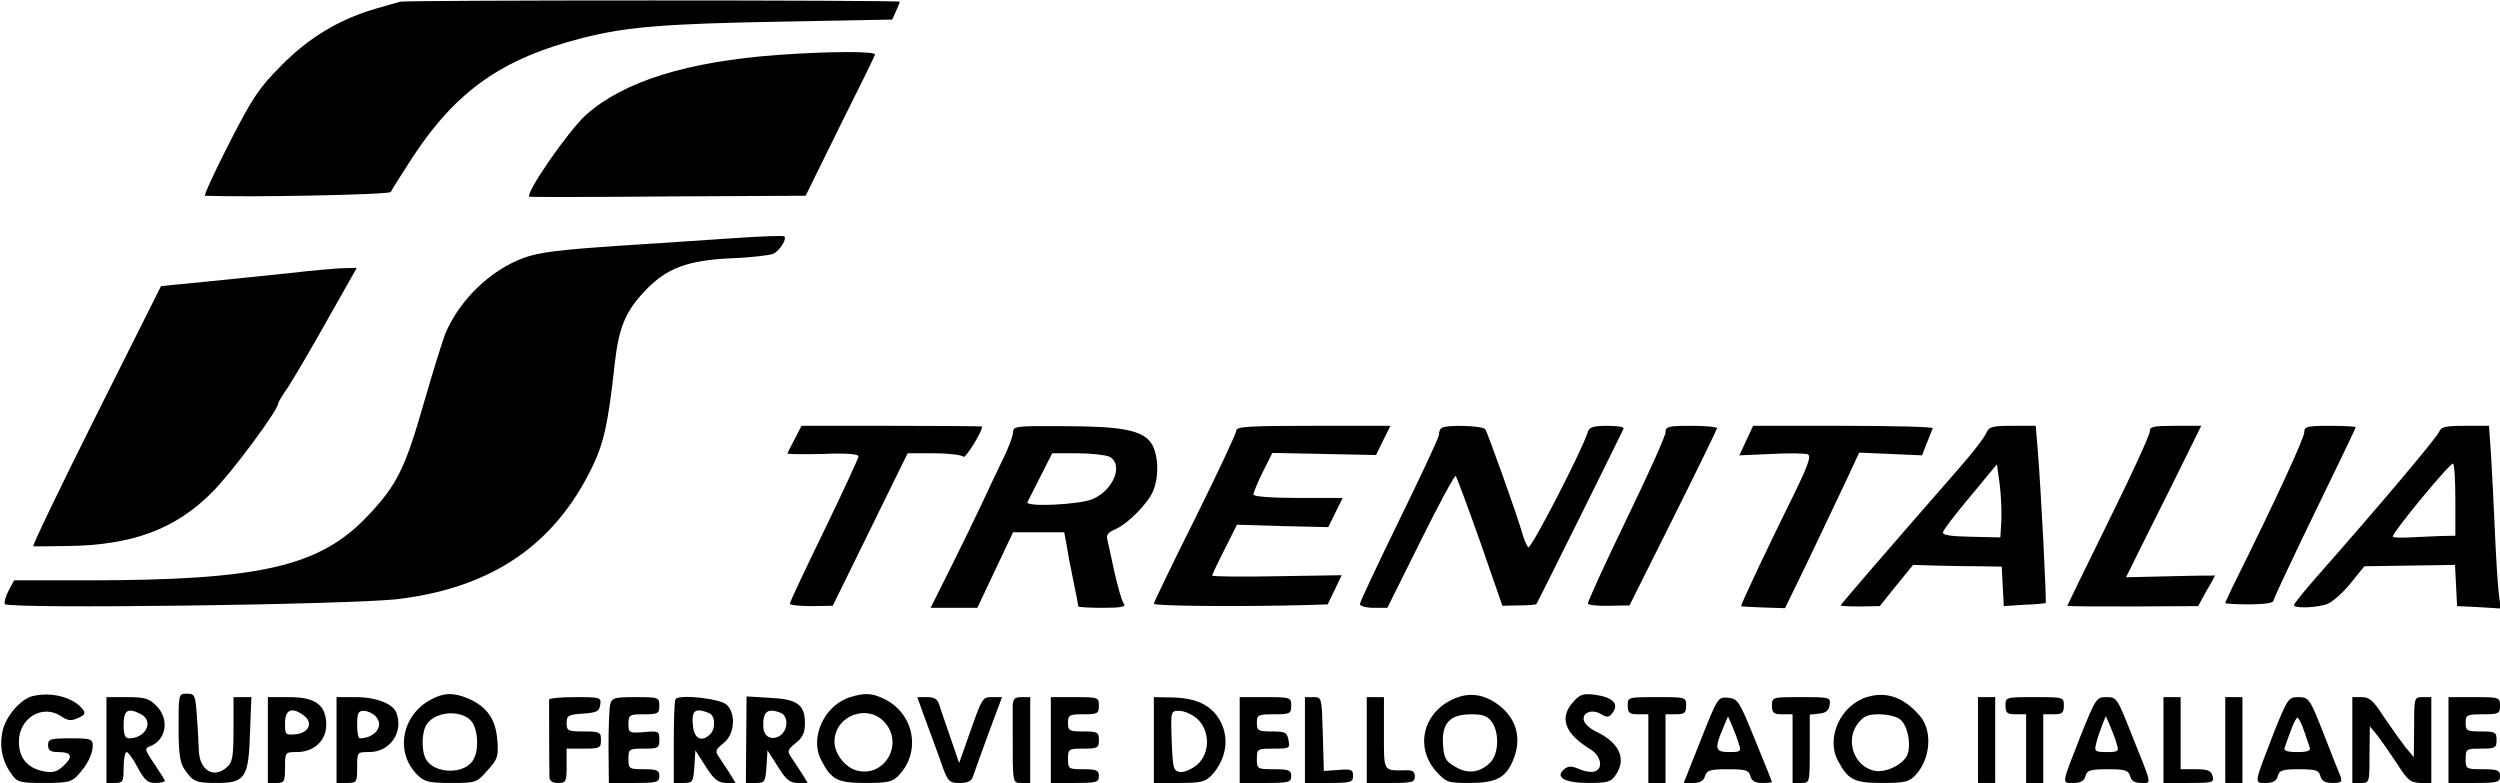
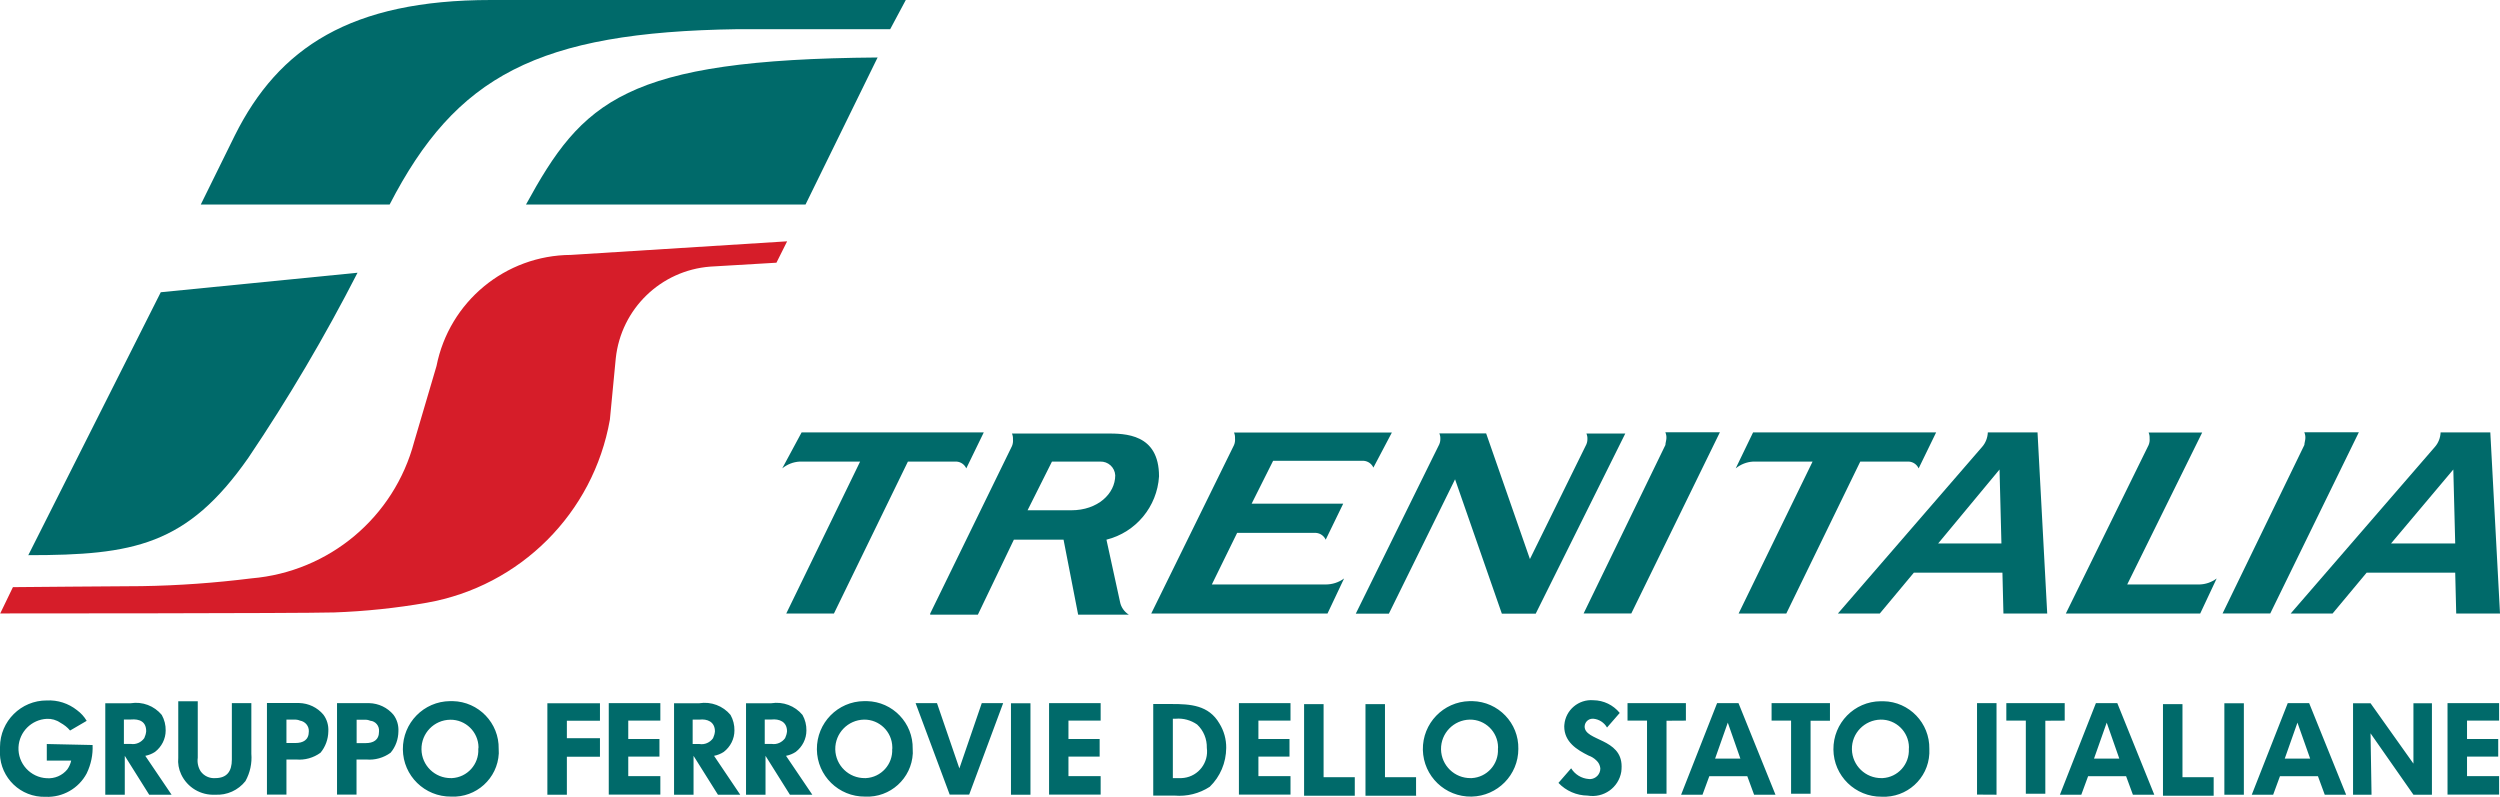
- <svg xmlns="http://www.w3.org/2000/svg" version="1.0" width="728pt" height="228pt" viewBox="0 0 728 228" preserveAspectRatio="xMidYMid meet">
-   <g transform="translate(0,228) scale(0.1,-0.1)" fill="#000000" stroke="none">
-     <path d="M1165 2275 c-5 -1 -37 -11 -70 -20 -106 -31 -194 -83 -275 -165 -66 -66 -85 -95 -153 -228 -43 -84 -74 -152 -70 -152 129 -5 539 3 541 11 2 5 31 51 64 102 127 193 261 287 493 346 129 33 240 42 582 48 l321 6 11 24 c6 13 11 26 11 28 0 5 -1439 5 -1455 0z" />
-     <path d="M2265 2120 c-263 -19 -449 -77 -558 -174 -53 -48 -180 -232 -165 -239 2 -1 183 -1 403 1 l401 2 99 201 c55 110 102 205 103 210 4 10 -131 10 -283 -1z" />
-     <path d="M2160 1588 c-63 -4 -220 -15 -347 -23 -183 -12 -245 -20 -288 -36 -98 -36 -187 -123 -228 -220 -8 -20 -36 -110 -62 -200 -55 -192 -78 -240 -163 -330 -140 -149 -312 -189 -822 -189 l-209 0 -16 -30 c-9 -17 -13 -34 -11 -39 10 -15 1017 -2 1149 15 272 34 453 159 562 385 34 71 46 126 65 299 12 108 32 155 92 217 61 63 122 85 248 91 58 2 113 9 122 13 21 11 41 46 31 51 -5 2 -60 0 -123 -4z" />
-     <path d="M845 1485 c-60 -6 -170 -18 -243 -25 l-133 -13 -190 -379 c-104 -208 -186 -378 -182 -379 5 0 49 0 98 1 190 2 317 49 424 158 57 57 191 238 191 257 0 4 13 25 29 48 15 23 67 111 114 195 l86 152 -42 -1 c-23 -1 -91 -7 -152 -14z" />
-     <path d="M2315 1003 c-11 -21 -21 -40 -22 -43 -2 -3 44 -3 102 -2 68 3 105 0 105 -7 0 -5 -45 -102 -100 -216 -55 -113 -100 -208 -100 -213 0 -4 28 -7 63 -7 l62 1 109 222 109 222 78 0 c43 0 81 -5 84 -10 5 -8 55 72 55 88 0 1 -118 2 -263 2 l-263 0 -19 -37z" />
-     <path d="M2950 1021 c0 -10 -13 -45 -29 -77 -16 -33 -43 -90 -61 -129 -18 -38 -59 -123 -91 -187 l-59 -118 68 0 68 0 52 110 52 110 74 0 75 0 7 -37 c3 -21 12 -69 20 -106 8 -38 14 -70 14 -73 0 -2 32 -4 71 -4 56 0 69 3 61 13 -5 6 -17 48 -27 92 -9 44 -19 87 -21 96 -3 11 5 20 24 28 37 16 98 78 111 114 18 46 13 111 -9 140 -28 35 -87 46 -258 46 -133 1 -142 0 -142 -18z m281 -71 c42 -23 11 -99 -51 -124 -41 -16 -195 -23 -188 -8 2 4 19 37 38 75 l34 67 74 0 c40 0 82 -5 93 -10z" />
-     <path d="M3600 1026 c0 -8 -54 -123 -120 -256 -66 -132 -120 -244 -120 -248 0 -7 248 -9 441 -4 l65 2 21 43 20 42 -188 -3 c-104 -2 -189 -1 -189 2 0 3 16 37 36 76 l36 72 133 -4 133 -3 21 43 21 42 -130 0 c-78 0 -130 4 -130 10 0 5 12 35 27 65 l28 56 151 -3 151 -3 21 43 21 42 -225 0 c-187 0 -224 -2 -224 -14z" />
-     <path d="M4197 1033 c-4 -3 -7 -12 -7 -20 0 -7 -52 -118 -115 -247 -63 -129 -115 -239 -115 -245 0 -6 18 -11 40 -11 l40 0 97 195 c53 107 99 192 102 189 3 -3 35 -89 71 -191 l65 -187 48 1 c26 0 49 2 51 4 3 3 245 491 254 511 2 5 -19 8 -47 8 -41 0 -53 -4 -57 -17 -15 -51 -166 -344 -174 -337 -4 5 -13 25 -18 44 -14 49 -99 288 -107 300 -7 11 -118 14 -128 3z" />
-     <path d="M4850 1021 c0 -11 -52 -126 -115 -256 -63 -130 -113 -240 -111 -243 2 -4 30 -7 63 -6 l58 1 127 254 c70 140 127 257 128 262 0 4 -34 7 -75 7 -67 0 -75 -2 -75 -19z" />
-     <path d="M5085 997 l-20 -43 92 4 c51 3 99 2 107 -1 12 -5 0 -36 -56 -149 -63 -127 -138 -287 -138 -293 0 -1 29 -3 64 -4 l64 -2 67 138 c36 76 85 178 108 227 l41 88 92 -4 91 -4 14 36 c8 19 15 38 17 43 2 4 -115 7 -260 7 l-263 0 -20 -43z" />
-     <path d="M5783 1017 c-6 -13 -40 -57 -76 -98 -215 -246 -347 -399 -347 -402 0 -2 26 -3 57 -3 l57 1 48 60 49 60 67 -2 c37 -1 95 -2 129 -2 l62 -1 3 -57 3 -58 60 4 c33 1 61 4 62 5 3 3 -14 337 -23 444 l-6 72 -67 0 c-61 0 -69 -2 -78 -23z m45 -252 l-3 -50 -85 2 c-61 1 -84 5 -82 13 1 7 37 54 80 105 l77 93 8 -57 c4 -31 6 -78 5 -106z" />
-     <path d="M6260 1023 c0 -10 -54 -128 -120 -261 -66 -134 -120 -245 -120 -246 0 -2 86 -2 190 -2 l191 1 24 44 c14 23 25 44 25 45 0 0 -58 0 -129 -2 l-130 -3 66 133 c37 73 86 172 110 221 l43 87 -75 0 c-65 0 -75 -2 -75 -17z" />
-     <path d="M6710 1021 c0 -16 -83 -197 -194 -420 -20 -40 -36 -75 -36 -77 0 -2 32 -4 70 -4 39 0 70 4 70 10 0 5 54 120 120 256 66 135 120 248 120 250 0 2 -34 4 -75 4 -67 0 -75 -2 -75 -19z" />
-     <path d="M7103 1023 c-6 -16 -170 -211 -357 -423 -36 -41 -66 -78 -66 -82 0 -9 53 -9 91 1 15 3 46 29 71 59 l43 53 132 2 132 2 3 -60 3 -60 64 -3 63 -4 -6 49 c-3 26 -8 107 -11 178 -3 72 -8 169 -11 218 l-6 87 -69 0 c-57 0 -71 -3 -76 -17z m47 -198 l0 -105 -47 -1 c-27 -1 -66 -3 -88 -4 -22 -1 -43 -1 -47 2 -8 4 163 212 175 213 4 0 7 -47 7 -105z" />
-     <path d="M95 253 c-33 -8 -75 -55 -86 -96 -12 -46 -4 -91 23 -129 18 -26 24 -28 97 -28 68 0 80 3 98 23 27 29 43 61 43 86 0 19 -6 21 -65 21 -58 0 -65 -2 -65 -20 0 -15 7 -20 29 -20 40 0 45 -13 16 -40 -19 -18 -31 -21 -58 -16 -47 9 -72 39 -72 86 0 69 68 110 122 75 20 -14 30 -15 50 -6 22 10 23 14 12 28 -28 33 -90 49 -144 36z" />
-     <path d="M520 162 c0 -75 4 -103 17 -122 25 -36 32 -40 94 -40 83 0 93 15 97 146 l4 104 -26 0 -26 0 0 -93 c0 -78 -3 -97 -18 -110 -39 -36 -81 -11 -83 48 -1 22 -3 68 -6 103 -4 58 -6 62 -29 62 -24 0 -24 -1 -24 -98z" />
-     <path d="M1255 243 c-86 -46 -105 -154 -40 -219 21 -21 34 -24 99 -24 73 0 74 1 106 37 30 33 32 41 28 90 -5 60 -31 96 -85 119 -42 18 -71 17 -108 -3z m120 -66 c17 -25 20 -80 4 -108 -23 -45 -115 -44 -139 1 -14 26 -12 82 4 103 29 38 105 40 131 4z" />
-     <path d="M2476 250 c-75 -23 -119 -117 -85 -183 30 -58 48 -67 129 -67 66 0 79 3 98 23 65 69 44 180 -44 222 -35 17 -55 18 -98 5z m104 -78 c50 -63 -6 -156 -84 -136 -34 8 -66 49 -66 84 0 78 102 114 150 52z" />
-     <path d="M4225 241 c-83 -42 -103 -138 -44 -206 30 -33 34 -35 98 -35 77 0 106 15 127 66 27 64 10 124 -46 164 -44 31 -88 35 -135 11z m119 -63 c23 -32 20 -94 -4 -118 -30 -30 -65 -35 -102 -13 -29 17 -33 25 -36 65 -4 62 20 88 82 88 35 0 48 -5 60 -22z" />
-     <path d="M4583 238 c-44 -47 -28 -94 50 -141 29 -19 36 -54 12 -63 -9 -4 -29 -1 -45 6 -24 10 -33 10 -45 0 -28 -23 1 -40 71 -40 54 0 65 3 78 22 34 48 12 96 -59 129 -16 8 -31 22 -33 32 -5 23 26 33 51 17 17 -10 23 -10 34 6 18 25 -2 44 -53 51 -32 4 -43 1 -61 -19z" />
-     <path d="M5436 250 c-75 -23 -119 -117 -85 -183 30 -58 48 -67 129 -67 67 0 79 3 98 23 44 47 50 129 13 172 -46 54 -98 73 -155 55z m96 -64 c21 -15 33 -65 24 -99 -7 -30 -65 -60 -100 -51 -58 14 -83 89 -46 137 17 22 29 27 63 27 23 0 50 -7 59 -14z" />
-     <path d="M310 125 l0 -125 25 0 c23 0 25 4 25 45 0 25 4 45 9 45 4 0 19 -20 32 -45 20 -37 29 -45 51 -45 16 0 28 3 28 6 0 3 -14 25 -31 50 -27 40 -29 45 -12 51 48 18 57 80 18 118 -20 21 -34 25 -85 25 l-60 0 0 -125z m101 75 c38 -21 13 -70 -35 -70 -12 0 -16 10 -16 40 0 43 13 50 51 30z" />
-     <path d="M780 125 l0 -125 25 0 c23 0 25 4 25 45 0 44 0 45 34 45 50 0 86 33 86 79 0 58 -31 81 -108 81 l-62 0 0 -125z m104 72 c29 -21 16 -51 -22 -55 -31 -3 -32 -2 -32 32 0 40 20 48 54 23z" />
-     <path d="M980 125 l0 -125 30 0 c29 0 30 2 30 45 0 45 0 45 35 45 61 0 101 58 79 115 -10 26 -59 45 -119 45 l-55 0 0 -125z m113 70 c27 -27 1 -64 -45 -65 -5 0 -8 18 -8 40 0 33 3 40 19 40 11 0 26 -7 34 -15z" />
-     <path d="M1599 243 c0 -7 0 -184 1 -225 0 -12 8 -18 25 -18 23 0 25 3 25 50 l0 50 50 0 c47 0 50 2 50 25 0 23 -3 25 -50 25 -46 0 -50 2 -50 24 0 23 5 25 48 28 40 3 47 6 50 26 3 21 0 22 -72 22 -42 0 -76 -3 -77 -7z" />
-     <path d="M1777 229 c-3 -11 -5 -67 -5 -125 l1 -104 74 0 c66 0 73 2 73 20 0 17 -7 20 -45 20 -43 0 -45 1 -45 30 0 29 2 30 45 30 42 0 45 2 45 26 0 25 -2 26 -45 22 -43 -3 -45 -2 -45 24 0 26 3 28 45 28 41 0 45 2 45 25 0 24 -2 25 -69 25 -61 0 -69 -2 -74 -21z" />
-     <path d="M1967 244 c-3 -5 -5 -62 -5 -126 l0 -118 29 0 c26 0 28 3 31 48 l3 47 30 -47 c24 -38 36 -47 59 -48 l28 0 -17 28 c-10 15 -24 36 -31 47 -12 17 -11 22 13 41 32 25 37 84 10 111 -18 19 -140 32 -150 17z m97 -40 c19 -7 21 -45 4 -62 -24 -24 -46 -14 -50 23 -5 46 5 55 46 39z" />
-     <path d="M2173 126 l-1 -126 29 0 c26 0 28 3 31 48 l3 47 30 -47 c24 -39 35 -48 59 -48 l28 0 -17 28 c-10 15 -24 36 -31 47 -12 17 -11 22 13 41 20 16 27 30 27 58 0 54 -22 70 -102 74 l-68 4 -1 -126z m101 78 c9 -3 16 -16 16 -29 0 -48 -63 -62 -67 -15 -3 47 11 60 51 44z" />
-     <path d="M2699 173 c16 -43 32 -87 36 -98 25 -73 27 -75 60 -75 22 0 34 5 38 18 3 9 23 65 45 125 l40 107 -28 0 c-30 0 -29 1 -73 -124 l-24 -68 -25 73 c-14 41 -29 84 -33 97 -5 16 -14 22 -35 22 l-29 0 28 -77z" />
-     <path d="M2949 225 c0 -14 0 -47 0 -75 0 -154 -1 -150 26 -150 l25 0 0 125 0 125 -25 0 c-20 0 -25 -5 -26 -25z" />
-     <path d="M3060 125 l0 -125 70 0 c63 0 70 2 70 20 0 17 -7 20 -45 20 -43 0 -45 1 -45 30 0 29 2 30 45 30 41 0 45 2 45 25 0 23 -4 25 -45 25 -41 0 -45 2 -45 25 0 23 4 25 45 25 41 0 45 2 45 25 0 24 -2 25 -70 25 l-70 0 0 -125z" />
-     <path d="M3360 125 l0 -125 73 0 c63 0 76 3 95 22 46 50 54 117 19 169 -26 39 -71 58 -139 58 l-48 1 0 -125z m125 63 c39 -34 40 -101 1 -135 -16 -13 -38 -23 -50 -21 -19 3 -21 10 -24 91 -3 87 -3 87 22 87 14 0 37 -10 51 -22z" />
-     <path d="M3610 125 l0 -125 75 0 c68 0 75 2 75 20 0 17 -7 20 -50 20 -49 0 -50 1 -50 30 0 29 1 30 49 30 46 0 48 1 43 25 -4 22 -9 25 -48 25 -40 0 -44 2 -44 25 0 23 3 25 50 25 47 0 50 2 50 25 0 24 -2 25 -75 25 l-75 0 0 -125z" />
-     <path d="M3800 125 l0 -125 70 0 c64 0 70 2 70 21 0 18 -5 20 -42 17 l-43 -3 -3 108 c-3 106 -3 107 -27 107 l-25 0 0 -125z" />
-     <path d="M3980 125 l0 -125 70 0 c62 0 70 2 70 19 0 14 -7 19 -27 18 -66 -1 -63 -6 -63 108 l0 105 -25 0 -25 0 0 -125z" />
-     <path d="M4740 225 c0 -21 5 -25 30 -25 l30 0 0 -100 0 -100 25 0 25 0 0 100 0 100 30 0 c25 0 30 4 30 25 0 25 -1 25 -85 25 -84 0 -85 0 -85 -25z" />
-     <path d="M4953 126 l-50 -126 28 0 c19 0 30 6 34 20 5 17 15 20 67 20 51 0 61 -3 65 -20 4 -14 14 -20 34 -20 16 0 29 1 29 3 0 1 -22 56 -49 122 -46 113 -50 120 -78 123 -30 3 -31 2 -80 -122z m111 -14 c7 -20 4 -22 -28 -22 -41 0 -44 9 -20 66 l16 38 13 -30 c7 -17 16 -40 19 -52z" />
-     <path d="M5160 225 c0 -21 5 -25 30 -25 l30 0 0 -100 0 -100 25 0 c25 0 25 0 25 99 l0 100 28 3 c19 2 28 9 30 26 3 21 1 22 -82 22 -85 0 -86 0 -86 -25z" />
-     <path d="M5760 125 l0 -125 25 0 25 0 0 125 0 125 -25 0 -25 0 0 -125z" />
-     <path d="M5840 225 c0 -21 5 -25 30 -25 l30 0 0 -100 0 -100 25 0 25 0 0 100 0 100 30 0 c25 0 30 4 30 25 0 25 -1 25 -85 25 -84 0 -85 0 -85 -25z" />
-     <path d="M6059 138 c-57 -146 -56 -138 -21 -138 21 0 31 6 35 20 4 17 14 20 65 20 51 0 60 -3 65 -20 3 -14 14 -20 32 -20 31 0 34 -12 -28 142 -41 104 -43 108 -73 108 -29 0 -31 -3 -75 -112z m105 -25 c7 -21 4 -23 -29 -23 -34 0 -37 2 -31 25 3 13 11 37 17 52 l11 28 13 -30 c7 -16 16 -40 19 -52z" />
-     <path d="M6300 125 l0 -125 74 0 c69 0 74 1 69 20 -4 16 -14 20 -49 20 l-44 0 0 105 0 105 -25 0 -25 0 0 -125z" />
-     <path d="M6480 125 l0 -125 25 0 25 0 0 125 0 125 -25 0 -25 0 0 -125z" />
-     <path d="M6622 148 c-59 -153 -59 -148 -24 -148 21 0 31 6 35 20 4 17 14 20 62 20 48 0 58 -3 62 -20 4 -14 14 -20 35 -20 25 0 29 3 24 18 -4 9 -26 65 -49 124 -41 104 -43 107 -73 108 -30 0 -32 -3 -72 -102z m87 5 c7 -21 15 -44 17 -50 4 -9 -7 -13 -36 -13 -30 0 -41 4 -37 13 2 6 10 29 18 50 7 20 16 37 19 37 4 0 12 -17 19 -37z" />
-     <path d="M6850 125 l0 -125 25 0 c25 0 25 1 25 83 l1 82 23 -28 c12 -16 38 -53 57 -82 30 -47 38 -54 67 -55 l32 0 0 125 0 125 -25 0 c-25 0 -25 -1 -25 -87 l-1 -88 -25 30 c-13 17 -41 56 -62 87 -30 47 -42 58 -64 58 l-28 0 0 -125z" />
-     <path d="M7130 125 l0 -125 75 0 c68 0 75 2 75 20 0 17 -7 20 -50 20 -49 0 -50 1 -50 30 0 29 2 30 45 30 41 0 45 2 45 25 0 23 -4 25 -45 25 -41 0 -45 2 -45 25 0 23 3 25 50 25 47 0 50 2 50 25 0 24 -2 25 -75 25 l-75 0 0 -125z" />
+ <svg xmlns="http://www.w3.org/2000/svg" xml:space="preserve" style="enable-background:new 0 0 2243.9 715.1;" viewBox="0 0 2243.9 715.1" y="0px" x="0px" id="Livello_1" version="1.1">
+   <defs id="defs3850" />
+   <style id="style3831" type="text/css">
+ 	.st0{fill:#006A65;}
+ 	.st1{fill:#006C67;}
+ 	.st2{fill:#E31936;}
+ </style>
+   <g style="fill:#006a6a;fill-opacity:1" id="g3845">
+     <path style="fill:#006a6a;fill-opacity:1" id="path3833" d="M719.5,388.1H883l-15.7,32.3c-1.6-3.5-4.9-5.8-8.7-6.1h-43.7l-66.4,136.4h-42.8L772,414.3h-54.2   c-5.8,0.3-11.3,2.5-15.7,6.1L719.5,388.1z M1206.4,519.2l-14.9,31.5h-158.2l74.3-151.2c0.8-1.9,1.1-4,0.9-6.1   c0.1-1.8-0.2-3.6-0.9-5.2h141.7l-16.6,31.5c-1.6-3.5-4.9-5.8-8.7-6.1h-81.3l-19.3,38.5h82.2l-15.7,32.3c-1.6-3.5-4.9-5.8-8.7-6.1   h-70.8l-22.7,46.3h102.2C1195.7,524.6,1201.6,522.8,1206.4,519.2L1206.4,519.2z M1989.6,519.2l-14.8,31.5h-120.6l74.3-151.2   c0.8-1.9,1.1-4,0.9-6.1c0.1-1.8-0.2-3.6-0.9-5.2h48.1l-67.3,136.4h64.7C1979.6,524.5,1985.1,522.6,1989.6,519.2L1989.6,519.2z    M834.9,550.7l73.4-150.3c0.8-1.9,1.1-4,0.9-6.1c0.1-1.8-0.2-3.6-0.9-5.2h84.8c16.6,0,47.2,0,47.2,38.5   c-1.7,27.2-20.8,50.2-47.2,56.8l12.2,55.9c0.9,4.7,3.8,8.8,7.9,11.4h-45.5l-13.1-67.3h-44.6l-32.3,67.3h-42.8   C834.9,551.6,834.9,550.7,834.9,550.7z M1001,426.6c-0.4-7.1-6.4-12.6-13.6-12.3c-0.1,0-0.3,0-0.4,0h-42.8L922.3,458h39.3   C985.2,458,1001,443.2,1001,426.6L1001,426.6z M1494.8,388.1c0.7,1.7,1,3.5,0.9,5.2c0,1.7-0.9,4.4-0.9,6.1l-73.4,151.2h42.8   l79.5-162.6H1494.8z M2068.3,388.1c0.7,1.7,1,3.5,0.9,5.2c0,1.7-0.9,4.4-0.9,6.1l-73.4,151.2h42.8l79.5-162.6H2068.3z    M1573.5,388.1h164.3l-15.7,32.3c-1.6-3.5-4.9-5.8-8.7-6.1h-43.7l-66.4,136.4h-42.8l66.4-136.4h-53.3c-5.8,0.3-11.3,2.5-15.7,6.1   L1573.5,388.1L1573.5,388.1z M1784.2,388.1c-0.2,4.8-2,9.5-5.2,13.1l-129.4,149.5h37.6l30.6-36.7h79.5l0.9,36.7h39.3l-8.7-162.6   L1784.2,388.1z M1739.6,487.8l55.1-66.4l1.7,66.4H1739.6z M2190.6,388.1c-0.2,4.8-2,9.5-5.2,13.1L2056,550.7h37.6l30.6-36.7h79.5   l0.9,36.7h39.3l-8.7-162.6H2190.6z M2146.1,487.8l55.9-66.4l1.7,66.4H2146.1z M1285.9,410.8l5.2-10.5c1.1-1.9,1.7-4,1.7-6.1   c0.1-1.8-0.2-3.6-0.9-5.2h42l39.3,112.8l49.9-101.4c1.1-1.9,1.7-4,1.7-6.1c0.1-1.8-0.2-3.6-0.9-5.2h34.9l-80.4,161.7H1348   l-42-120.6l-59.4,120.6h-29.7L1285.9,410.8z" class="st0" />
+     <path style="fill:#006a6a;fill-opacity:1" id="path3835" d="M83.1,668.7L83.1,668.7L42,667.8v14.9h21.9c-0.6,2.8-1.8,5.5-3.5,7.9c-4.5,5.5-11.3,8.4-18.4,7.9   c-14.7-0.7-26.1-13.2-25.4-27.9c0.7-13.7,11.6-24.7,25.4-25.4c4.4-0.2,8.6,1,12.2,3.5c3.3,1.8,6.3,4.1,8.7,7l14.9-8.7   c-2.2-3.8-5.2-7-8.7-9.6c-7.7-6.1-17.3-9.2-27.1-8.7c-23.1-0.1-41.9,18.6-42,41.7c0,0.7,0,1.3,0,2c-1.6,22,14.8,41.1,36.8,42.7   c1.4,0.1,2.9,0.1,4.3,0.1c15.2,0.6,29.5-7.5,36.7-21C81.7,686.1,83.5,677.4,83.1,668.7L83.1,668.7z M2243.1,646.8v-15.7h-46.3v82.1   h46.3v-16.6h-28.8v-17.5h28v-15.8h-28v-16.5H2243.1z M1933.6,713.3l-33.2-82.2h-19.2l-32.3,82.2h19.2l6.1-16.6h34.1l6.1,16.6   H1933.6z M1902.2,680.9h-22.7l11.4-32.3L1902.2,680.9L1902.2,680.9z M1986.9,713.3v-15.7h-28V632h-17.5v82.2h45.5L1986.9,713.3z    M2014,713.3v-82.1h-17.5v82.1H2014z M2105.8,713.3l-33.2-82.2h-19.2l-32.3,82.2h19.2l6.1-16.6h34.1l6.1,16.6H2105.8z    M2073.5,680.9h-22.8l11.4-32.3L2073.5,680.9L2073.5,680.9z M2182.8,713.3v-82.1h-16.6v54.2l-38.5-54.2H2112v82.1h16.6l-0.9-55.1   l38.5,55.1H2182.8z M1853.2,646.8v-15.7h-52.4v15.7h17.5v65.6h17.5v-65.5L1853.2,646.8z M1731.7,672.2c0.4-23.2-18-42.4-41.2-42.8   c-0.8,0-1.7,0-2.5,0c-23.7,0.2-42.6,19.6-42.4,43.3c0.2,23.7,19.6,42.6,43.3,42.4c22.5,1.1,41.7-16.2,42.8-38.7   C1731.7,674.9,1731.7,673.6,1731.7,672.2L1731.7,672.2z M1713.3,672.2c0.7,13.8-9.9,25.5-23.6,26.2c-0.3,0-0.5,0-0.8,0   c-14.5,0.2-26.4-11.3-26.7-25.8s11.3-26.4,25.8-26.7c13.8-0.2,25.2,10.9,25.4,24.7C1713.4,671.1,1713.4,671.6,1713.3,672.2   L1713.3,672.2z M1792,713.3v-82.2h-17.5v82.1L1792,713.3z M1642.5,646.9v-15.8h-52.4v15.7h17.5v65.6h17.5v-65.5L1642.5,646.9z    M1593.6,713.3l-33.2-82.2h-19.2l-32.3,82.2h19.2l6.1-16.6h34.1l6.1,16.6H1593.6z M1562.1,680.9h-22.7l11.4-32.3L1562.1,680.9   L1562.1,680.9z M1513.2,646.8v-15.7h-52.4v15.7h17.5v65.6h17.5v-65.5L1513.2,646.8z M1362.8,672.2c0.5-23.2-18-42.4-41.2-42.9   c-0.8,0-1.7,0-2.5,0c-23.7,0.5-42.4,20-42,43.7c0.5,23.7,20,42.4,43.7,42C1344.2,714.5,1362.8,695.5,1362.8,672.2z M1344.5,672.2   c0.7,13.8-9.9,25.5-23.6,26.2c-0.3,0-0.5,0-0.8,0c-14.5,0.2-26.4-11.3-26.7-25.8c-0.2-14.5,11.3-26.4,25.8-26.7   c13.8-0.2,25.2,10.9,25.4,24.7C1344.5,671.1,1344.5,671.6,1344.5,672.2L1344.5,672.2z M1455.5,687.9c0-25.4-33.2-22.7-33.2-35.8   c0.1-3.9,3.3-7.1,7.3-7c0.2,0,0.4,0,0.6,0c5.1,0.5,9.6,3.4,12.2,7.9l11.4-13.1c-5.8-7.1-14.4-11.3-23.6-11.4   c-13.3-1.1-25,8.8-26.1,22c0,0.5-0.1,1-0.1,1.5c0,14,11.4,21,21.9,26.2c2.6,0.9,5,2.4,7,4.4c2,1.8,3.2,4.3,3.5,7   c0.1,5.2-4,9.5-9.2,9.7c-0.4,0-0.9,0-1.3-0.1c-6.5-0.5-12.3-4.1-15.7-9.6l-11.4,13.1c6.8,7.2,16.3,11.3,26.2,11.4   c14.3,2.4,27.8-7.1,30.2-21.4C1455.4,691.1,1455.5,689.5,1455.5,687.9z M1271,713.3v-15.7h-27.9V632h-17.5v82.2h45.5L1271,713.3z    M1100.6,671.3c0.1-7.7-2-15.3-6.1-21.9c-9.6-16.6-26.2-17.5-42.8-17.5h-16.6v82.2h19.2c11.1,0.9,22.1-1.8,31.5-7.9   C1095.2,697.1,1100.5,684.6,1100.6,671.3L1100.6,671.3z M1083.2,671.3c1.8,13.1-7.4,25.2-20.5,26.9c-1.6,0.2-3.2,0.3-4.8,0.2h-5.2   v-53.3h2.6c6.8-0.6,13.6,1.3,19.2,5.2C1080.3,655.7,1083.4,663.4,1083.2,671.3L1083.2,671.3z M1158.3,646.8v-15.7H1112v82.1h46.3   v-16.6h-28.8v-17.5h27.9v-15.8h-27.9v-16.5H1158.3z M1216,713.3v-15.7h-28V632h-17.5v82.2h45.5L1216,713.3z M987.9,646.8v-15.7   h-46.3v82.1h46.3v-16.6H959v-17.5h28v-15.8h-28v-16.5L987.9,646.8z M924.9,713.3v-82.1h-17.5v82.1H924.9z M900.4,631.1h-19.2   l-20.1,58.6L841,631.1h-19.2l30.6,82.1h17.5L900.4,631.1L900.4,631.1z M819.2,672.2c0.5-23.2-17.9-42.4-41.1-42.9   c-0.8,0-1.7,0-2.5,0c-23.7,0.2-42.6,19.6-42.4,43.3c0.2,23.7,19.6,42.6,43.3,42.4c22.5,1.1,41.7-16.3,42.8-38.8   C819.2,674.9,819.2,673.5,819.2,672.2L819.2,672.2z M800.8,672.2c0.7,13.8-9.9,25.5-23.6,26.2c-0.3,0-0.5,0-0.8,0   c-14.5,0.2-26.4-11.3-26.7-25.8c-0.2-14.5,11.3-26.4,25.8-26.7c13.8-0.2,25.2,10.9,25.4,24.7c0,0.5,0,1,0,1.5L800.8,672.2z    M357.6,656.5c0.3-5.3-1.2-10.6-4.4-14.9c-5.4-6.5-13.4-10.3-21.9-10.5h-28.8v82.1H320v-31.5h8.7c7.8,0.7,15.6-1.5,21.9-6.1   C355.1,670.3,357.5,663.5,357.6,656.5L357.6,656.5z M340.2,656.5c0,7.9-5.2,10.5-12.2,10.5h-7.9v-21h7c1.8-0.1,3.6,0.2,5.2,0.9   c4.8,0.4,8.3,4.7,7.9,9.5C340.2,656.3,340.2,656.4,340.2,656.5L340.2,656.5z M447.6,672.2c0.5-23.2-18-42.4-41.2-42.9   c-0.8,0-1.6,0-2.4,0c-23.7,0.2-42.6,19.6-42.4,43.3c0.2,23.7,19.6,42.6,43.3,42.4c22.5,1.1,41.7-16.3,42.8-38.8   C447.7,674.9,447.7,673.5,447.6,672.2z M429.3,672.2c0.7,13.8-9.9,25.5-23.6,26.2c-0.3,0-0.5,0-0.8,0   c-14.5,0.2-26.4-11.3-26.6-25.8c-0.2-14.5,11.3-26.4,25.8-26.6l0,0c13.8-0.2,25.2,10.9,25.4,24.7   C429.4,671.1,429.4,671.6,429.3,672.2L429.3,672.2z M538.5,678.3v-15.7h-29.7v-15.7h29.7v-15.7h-47.2v82.1h17.5v-34.1h29.7V678.3z    M592.7,646.8v-15.7h-46.3v82.1h46.3v-16.6h-28.8v-17.5h28v-15.8h-28v-16.5L592.7,646.8z M664.4,713.3l-23.5-34.9   c3.1-0.6,6.1-1.8,8.7-3.5c6-4.6,9.6-11.7,9.6-19.2c0.1-4.9-1.1-9.7-3.5-14c-6.8-8.2-17.5-12.2-28-10.5H605v82.1h17.5v-34.9   l21.9,34.9L664.4,713.3z M641.7,656.5c-0.2,2.1-0.8,4.2-1.7,6.1c-2.8,3.9-7.5,6-12.2,5.2h-6.1v-21.9h6.1   C634.7,645.1,641.7,647.7,641.7,656.5L641.7,656.5z M729.1,713.3l-23.6-34.9c3.1-0.6,6.1-1.8,8.7-3.5c6-4.6,9.6-11.7,9.6-19.2   c0.1-4.9-1.1-9.7-3.5-14c-6.8-8.2-17.5-12.2-28-10.5h-22.7v82.1h17.5v-34.9l21.9,34.9L729.1,713.3z M706.4,656.4   c-0.2,2.1-0.8,4.2-1.7,6.1c-2.8,3.9-7.5,6-12.2,5.2h-6.1v-21.9h6.1C699.4,645.1,706.4,647.7,706.4,656.4L706.4,656.4z M294.7,656.4   c0.3-5.3-1.2-10.6-4.4-14.9c-5.4-6.5-13.4-10.3-21.9-10.5h-28.8v82.2h17.5v-31.5h8.7c7.8,0.7,15.6-1.5,21.9-6.1   C292.1,670.3,294.6,663.5,294.7,656.4L294.7,656.4z M277.2,656.4c0,7.9-5.2,10.5-12.2,10.5h-7.9v-21h7c1.8-0.1,3.6,0.2,5.2,0.9   C274,647.6,277.4,651.7,277.2,656.4L277.2,656.4z M154,713.3l-23.6-34.9c3.1-0.6,6.1-1.8,8.7-3.5c6-4.6,9.6-11.7,9.6-19.2   c0.1-4.9-1.1-9.7-3.5-14c-6.8-8.2-17.4-12.2-27.9-10.5H94.5v82.1H112v-34.9l21.9,34.9L154,713.3z M131.2,656.4   c-0.2,2.1-0.8,4.2-1.7,6.1c-2.8,3.9-7.5,6-12.2,5.2h-6.1v-21.9h6.2C125.2,645.1,131.3,647.7,131.2,656.4L131.2,656.4z M225.6,676.5   v-45.4h-17.5v50.7c0,10.5-4.4,16.6-14.9,16.6c-5.1,0.4-10.1-1.9-13.1-6.1c-2.3-3.6-3.2-8-2.6-12.2v-50.7h-17.5v50.7   c-0.5,5.1,0.4,10.2,2.6,14.9c5.5,11.8,17.6,19,30.6,18.3c10.5,0.6,20.6-4,27.1-12.2C224.5,693.5,226.3,685,225.6,676.5L225.6,676.5   z" class="st0" />
+     <path style="fill:#006a6a;fill-opacity:1" id="path3837" d="M320.9,244.8l-176.6,17.5l-118.9,236c94.4,0,142.5-8.7,197.5-87.4C258.9,357.5,291.6,302,320.9,244.8z" class="st1" />
+     <path style="fill:#006a6a;fill-opacity:1" id="path3839" d="M799,26.2L813,0H440.7C314.8,0,250.1,42.8,210.8,121.5l-30.6,62.1h169.5C409.2,68.2,482.6,28.8,661.8,26.2H799   z" class="st1" />
+     <path style="fill:#006a6a;fill-opacity:1" id="path3841" d="M787.7,51.6c-227.3,1.7-264.9,39.3-315.6,132H723L787.7,51.6z" class="st1" />
+     <path style="fill:#d61d29;fill-opacity:1" id="path3843" d="M547.4,376.7c-14.8,83.9-80.5,149.5-164.4,164.3c-27.4,4.8-55.2,7.7-83,8.7c-33.2,0.9-299.8,0.9-299.8,0.9   l11.4-23.6c0,0,101.4-0.9,115.4-0.9c33-0.5,66-2.9,98.8-7c69.6-5.9,128-54.8,145.9-122.4l20.1-68.2c11.4-57.7,61.8-99.4,120.6-99.7   l194.1-12.2l-9.6,19.2l-59.4,3.5c-44.4,3.4-80,37.9-84.8,82.2L547.4,376.7z" class="st2" />
  </g>
</svg>
